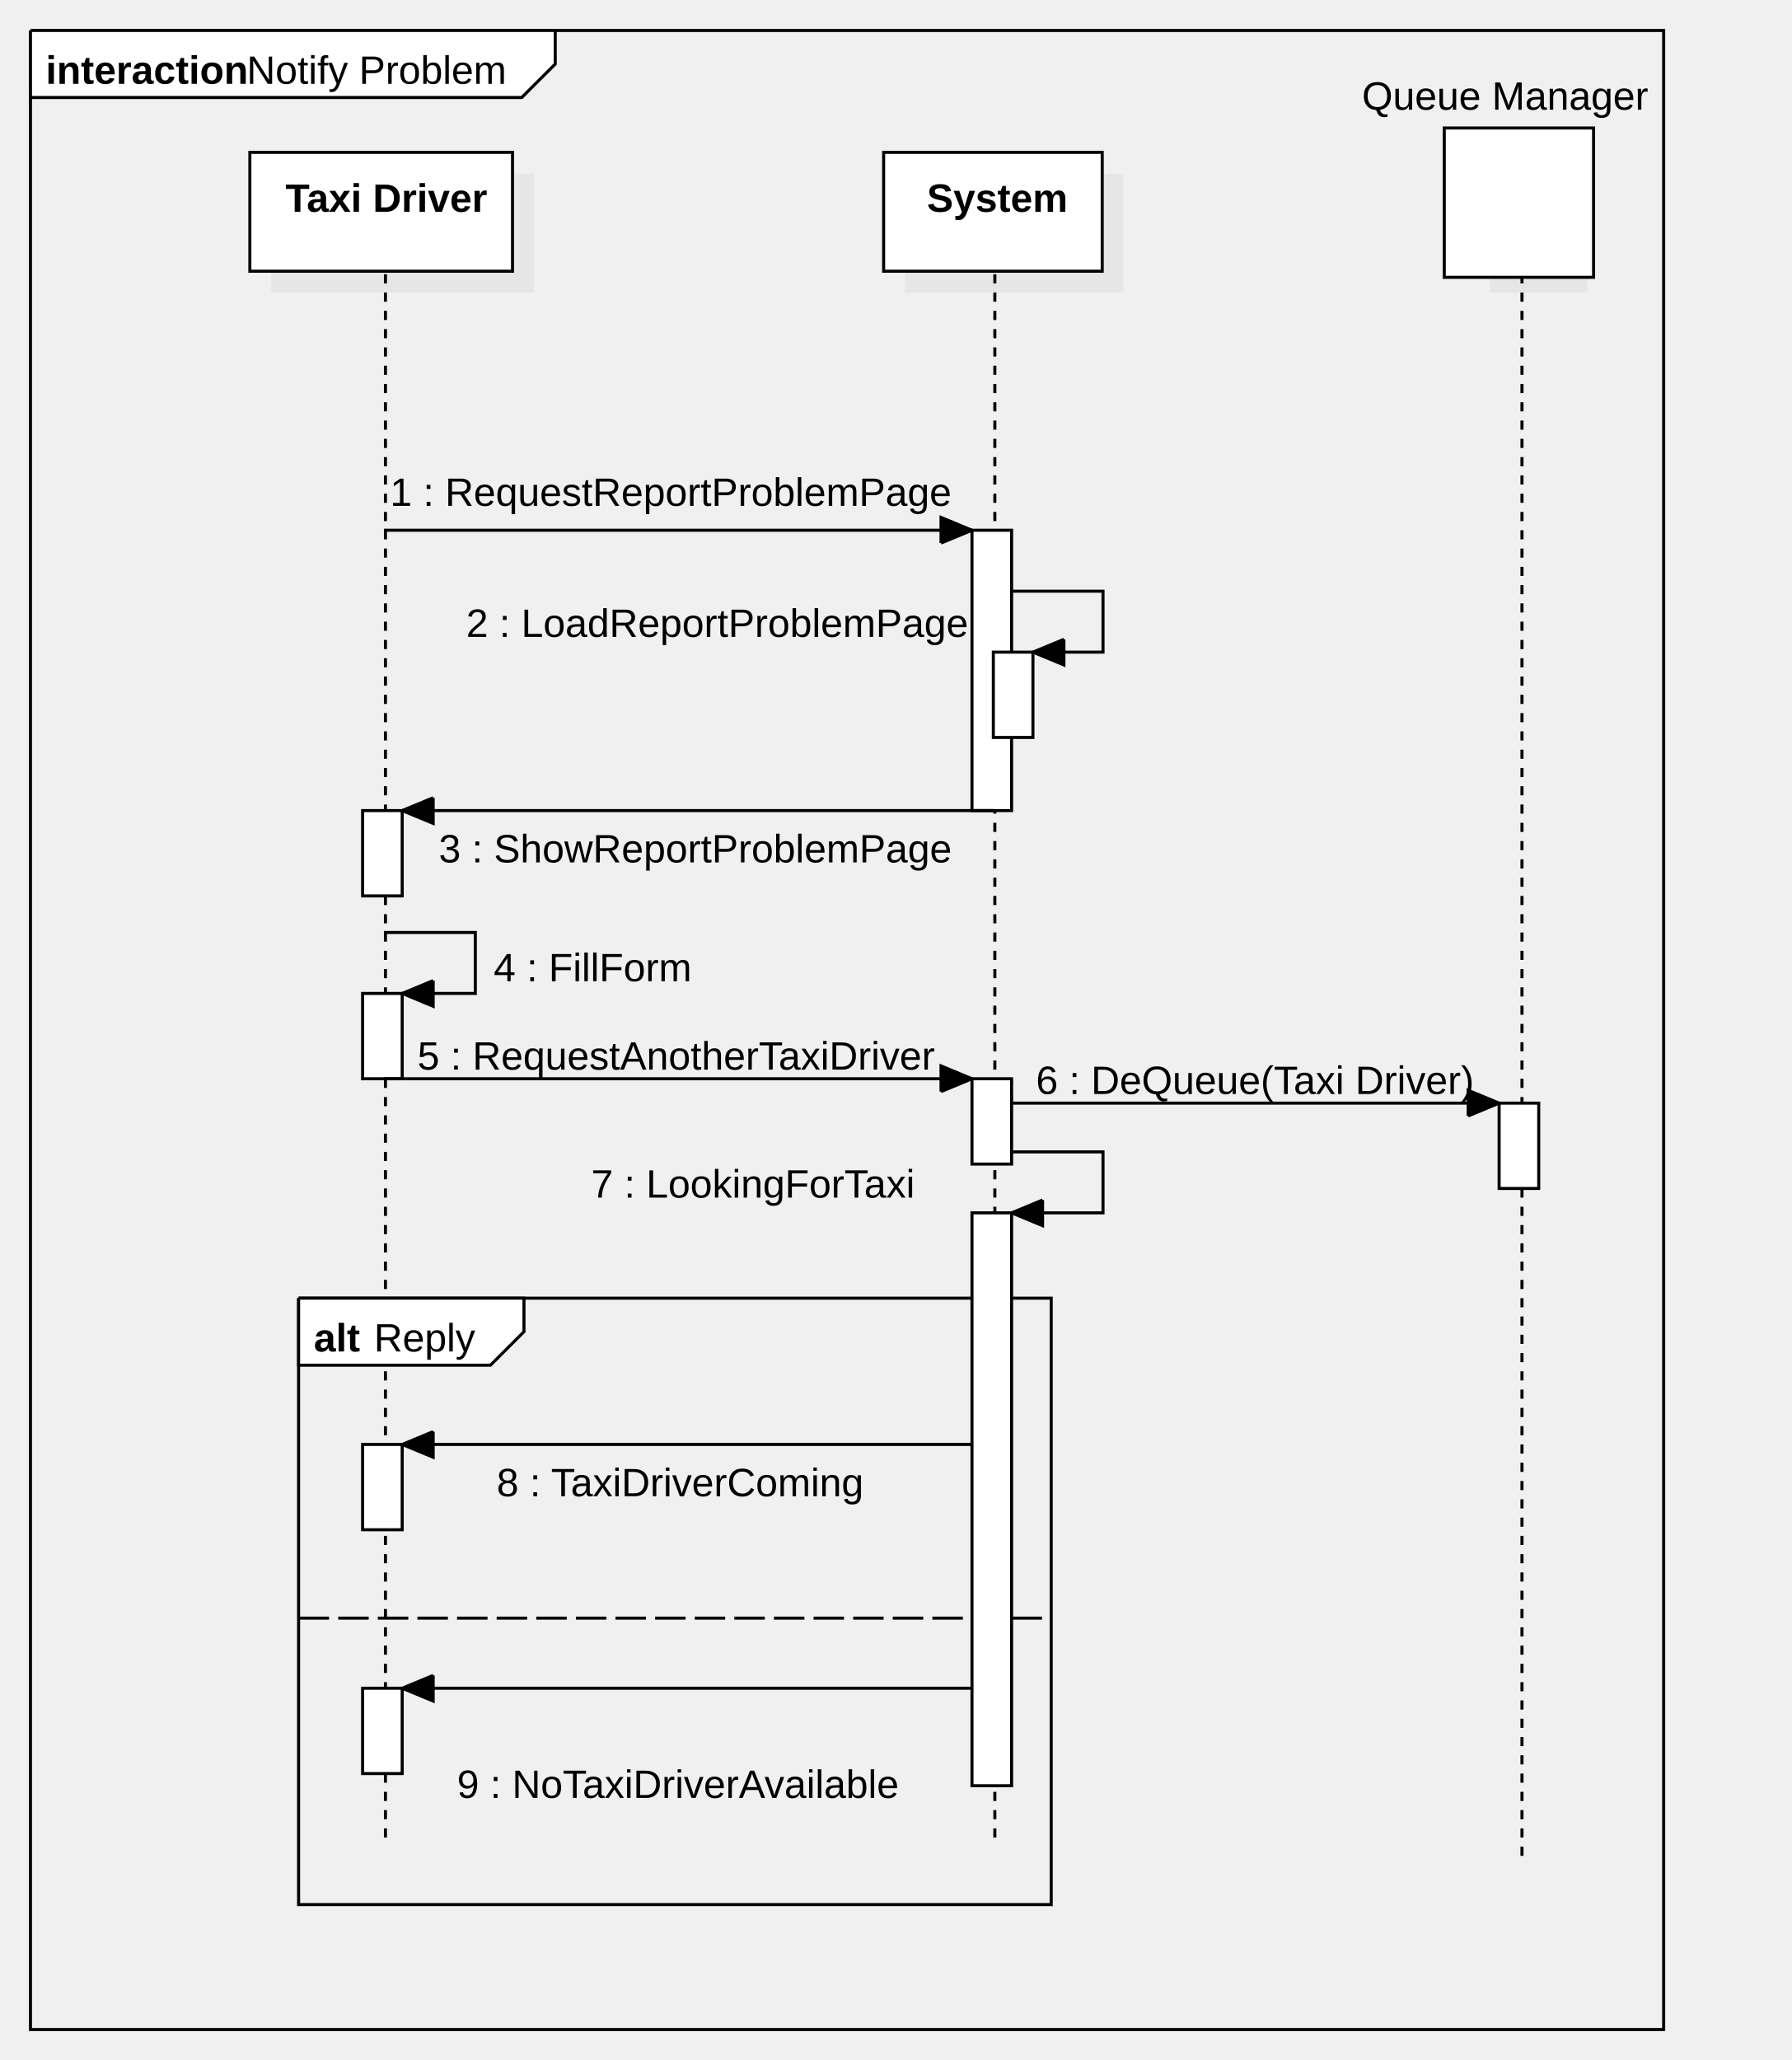
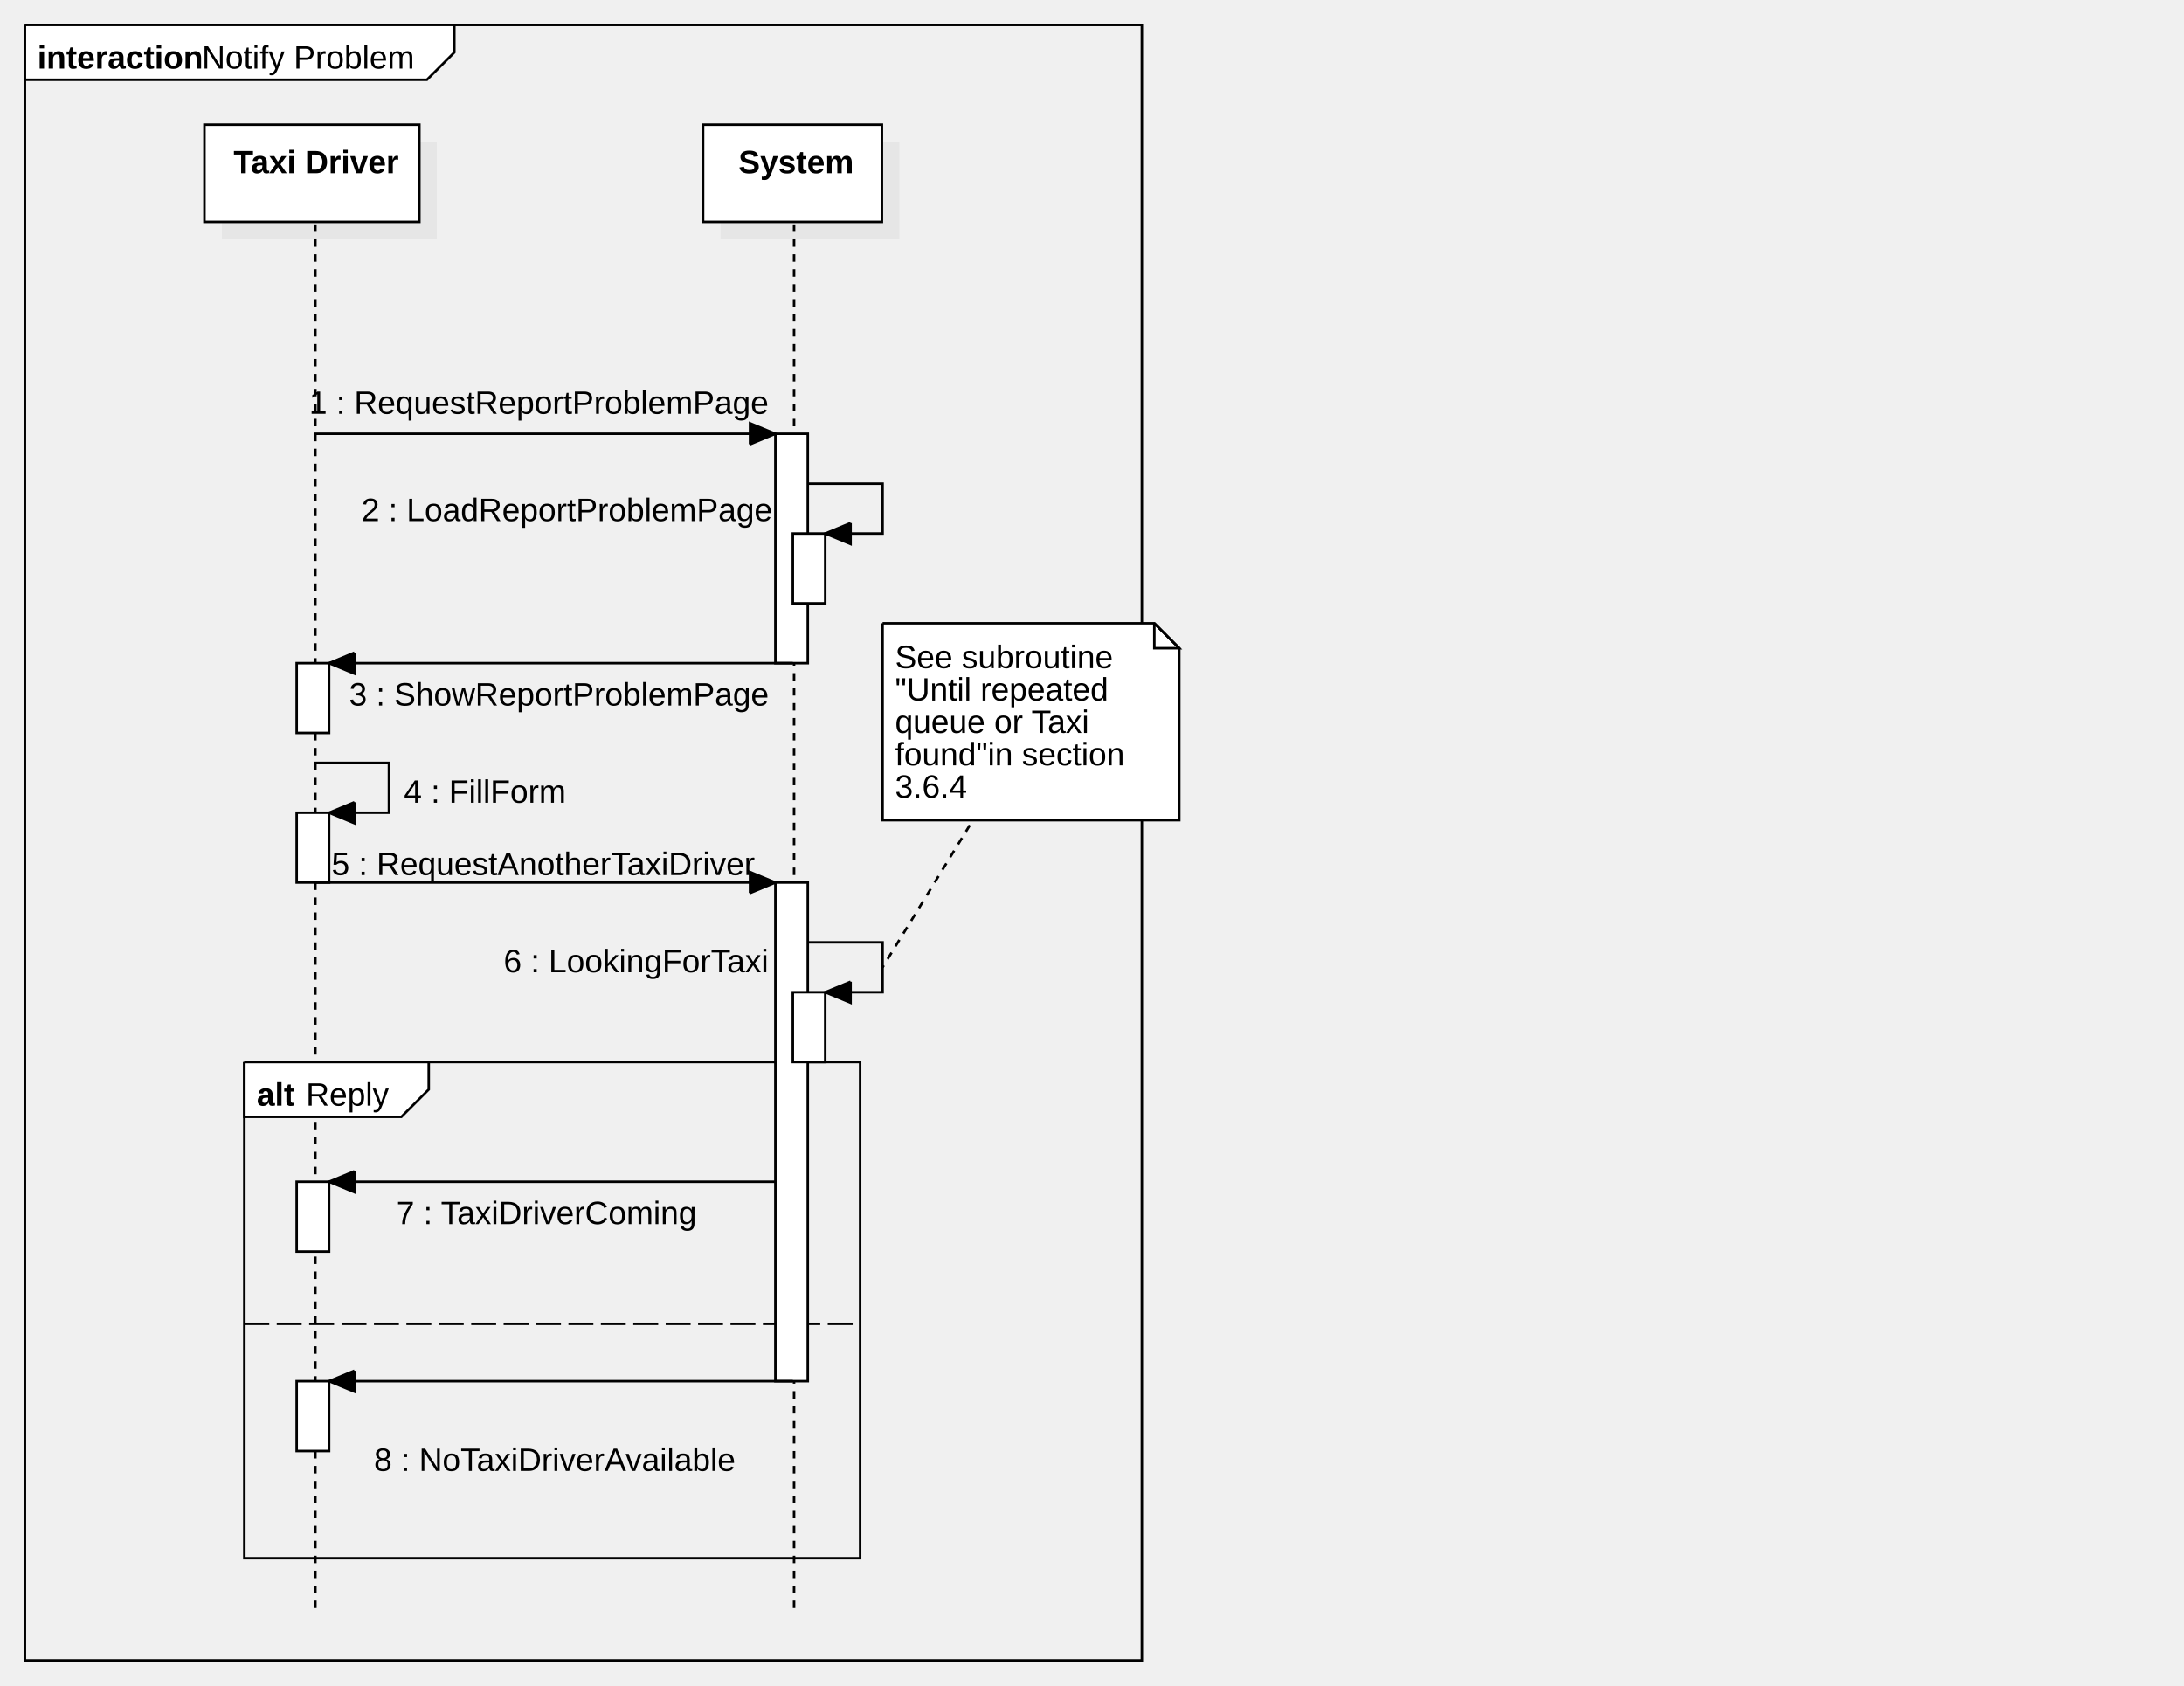
- <svg xmlns="http://www.w3.org/2000/svg" version="1.1" width="588" height="676">
+ <svg xmlns="http://www.w3.org/2000/svg" version="1.1" width="876" height="676">
  <defs />
  <g>
    <g transform="translate(10,10) scale(1,1)">
-       <path fill="none" stroke="#000000" d="M 0 0 L 536 0 L 536 656 L 0 656 L 0 0" stroke-miterlimit="10" />
+       <path fill="none" stroke="#000000" d="M 0 0 L 448 0 L 448 656 L 0 656 L 0 0" stroke-miterlimit="10" />
    </g>
    <g transform="translate(10,10) scale(1,1)">
      <path fill="#ffffff" stroke="none" d="M 0 0 L 0 22 L 161.228 22 L 172.228 11 L 172.228 0 L 0 0" />
    </g>
    <g transform="translate(10,10) scale(1,1)">
      <path fill="none" stroke="#000000" d="M 0 0 L 0 22 L 161.228 22 L 172.228 11 L 172.228 0 L 0 0 L 0 0" stroke-miterlimit="10" />
    </g>
    <g transform="translate(10,10) scale(1,1)">
      <g>
        <path fill="none" stroke="none" />
        <text fill="#000000" stroke="none" font-family="Arial" font-size="13px" font-style="normal" font-weight="normal" text-decoration="none" x="70.979" y="17.5">Notify Problem</text>
      </g>
    </g>
    <g transform="translate(10,10) scale(1,1)">
      <g>
        <path fill="none" stroke="none" />
        <text fill="#000000" stroke="none" font-family="Arial" font-size="13px" font-style="normal" font-weight="bold" text-decoration="none" x="5" y="17.5">interaction</text>
      </g>
    </g>
    <g transform="translate(10,10) scale(1,1)">
      <rect fill="#C0C0C0" stroke="none" x="79" y="47" width="86.203" height="39" opacity="0.2" />
    </g>
    <g transform="translate(10,10) scale(1,1)">
      <rect fill="#ffffff" stroke="none" x="72" y="40" width="86.203" height="39" />
    </g>
    <g transform="translate(10,10) scale(1,1)">
      <path fill="none" stroke="#000000" d="M 72 40 L 158.203 40 L 158.203 79 L 72 79 L 72 40 Z Z" stroke-miterlimit="10" />
    </g>
    <g transform="translate(10,10) scale(1,1)">
      <g>
        <path fill="none" stroke="none" />
        <text fill="#000000" stroke="none" font-family="Arial" font-size="13px" font-style="normal" font-weight="bold" text-decoration="none" x="83.684" y="59.5">Taxi Driver</text>
      </g>
    </g>
    <g transform="translate(10,10) scale(1,1)">
-       <path fill="none" stroke="#000000" d="M 116.5 80 L 116.5 593" stroke-miterlimit="10" stroke-dasharray="3" />
-     </g>
-     <g transform="translate(10,10) scale(1,1)">
-       <rect fill="#C0C0C0" stroke="none" x="287" y="47" width="71.736" height="39" opacity="0.2" />
-     </g>
-     <g transform="translate(10,10) scale(1,1)">
-       <rect fill="#ffffff" stroke="none" x="280" y="40" width="71.736" height="39" />
-     </g>
-     <g transform="translate(10,10) scale(1,1)">
-       <path fill="none" stroke="#000000" d="M 280 40 L 351.736 40 L 351.736 79 L 280 79 L 280 40 Z Z" stroke-miterlimit="10" />
-     </g>
-     <g transform="translate(10,10) scale(1,1)">
-       <g>
-         <path fill="none" stroke="none" />
-         <text fill="#000000" stroke="none" font-family="Arial" font-size="13px" font-style="normal" font-weight="bold" text-decoration="none" x="294.197" y="59.5">System</text>
-       </g>
-     </g>
-     <g transform="translate(10,10) scale(1,1)">
-       <path fill="none" stroke="#000000" d="M 316.5 80 L 316.5 593" stroke-miterlimit="10" stroke-dasharray="3" />
+       <path fill="none" stroke="#000000" d="M 116.5 80 L 116.5 637" stroke-miterlimit="10" stroke-dasharray="3" />
+     </g>
+     <g transform="translate(10,10) scale(1,1)">
+       <rect fill="#C0C0C0" stroke="none" x="279" y="47" width="71.736" height="39" opacity="0.2" />
+     </g>
+     <g transform="translate(10,10) scale(1,1)">
+       <rect fill="#ffffff" stroke="none" x="272" y="40" width="71.736" height="39" />
+     </g>
+     <g transform="translate(10,10) scale(1,1)">
+       <path fill="none" stroke="#000000" d="M 272 40 L 343.736 40 L 343.736 79 L 272 79 L 272 40 Z Z" stroke-miterlimit="10" />
+     </g>
+     <g transform="translate(10,10) scale(1,1)">
+       <g>
+         <path fill="none" stroke="none" />
+         <text fill="#000000" stroke="none" font-family="Arial" font-size="13px" font-style="normal" font-weight="bold" text-decoration="none" x="286.197" y="59.5">System</text>
+       </g>
+     </g>
+     <g transform="translate(10,10) scale(1,1)">
+       <path fill="none" stroke="#000000" d="M 308.5 80 L 308.5 637" stroke-miterlimit="10" stroke-dasharray="3" />
    </g>
    <g transform="translate(10,10) scale(1,1)">
      <path fill="none" stroke="#000000" d="M 88 416 L 335 416 L 335 615 L 88 615 L 88 416" stroke-miterlimit="10" />
    </g>
    <g transform="translate(10,10) scale(1,1)">
      <path fill="#ffffff" stroke="none" d="M 88 416 L 88 438 L 150.966 438 L 161.966 427 L 161.966 416 L 88 416" />
    </g>
    <g transform="translate(10,10) scale(1,1)">
      <path fill="none" stroke="#000000" d="M 88 416 L 88 438 L 150.966 438 L 161.966 427 L 161.966 416 L 88 416 L 88 416" stroke-miterlimit="10" />
    </g>
    <g transform="translate(10,10) scale(1,1)">
      <g>
        <path fill="none" stroke="none" />
        <text fill="#000000" stroke="none" font-family="Arial" font-size="13px" font-style="normal" font-weight="normal" text-decoration="none" x="112.73" y="433.5">Reply</text>
      </g>
    </g>
    <g transform="translate(10,10) scale(1,1)">
      <g>
        <path fill="none" stroke="none" />
        <text fill="#000000" stroke="none" font-family="Arial" font-size="13px" font-style="normal" font-weight="bold" text-decoration="none" x="93" y="433.5">alt</text>
      </g>
    </g>
    <g transform="translate(10,10) scale(1,1)">
      <path fill="none" stroke="#000000" d="M 88 521 L 335 521" stroke-miterlimit="10" stroke-dasharray="10,3" />
    </g>
    <g transform="translate(10,10) scale(1,1)">
-       <rect fill="#C0C0C0" stroke="none" x="479" y="47" width="32" height="39" opacity="0.2" />
-     </g>
-     <g transform="translate(10,10) scale(1,1)">
-       <rect fill="#ffffff" stroke="none" x="472" y="40" width="32" height="39" />
-     </g>
-     <g transform="translate(10,10) scale(1,1)">
-       <path fill="none" stroke="#000000" d="M 472 40 L 504 40 L 504 79 L 472 79 L 472 40 Z Z" stroke-miterlimit="10" />
-     </g>
-     <g transform="translate(10,10) scale(1,1)">
-       <g>
-         <path fill="none" stroke="none" />
-         <text fill="#000000" stroke="none" font-family="Arial" font-size="13px" font-style="normal" font-weight="bold" text-decoration="none" x="484.385" y="59.5">a</text>
-       </g>
-     </g>
-     <g transform="translate(10,10) scale(1,1)">
-       <path fill="none" stroke="#000000" d="M 489.5 80 L 489.5 600" stroke-miterlimit="10" stroke-dasharray="3" />
-     </g>
-     <g transform="translate(10,10) scale(1,1)">
-       <rect fill="#ffffff" stroke="none" x="464" y="32" width="49" height="49" />
-     </g>
-     <g transform="translate(10,10) scale(1,1)">
-       <path fill="none" stroke="#000000" d="M 464 32 L 513 32 L 513 81 L 464 81 L 464 32 Z Z" stroke-miterlimit="10" />
-     </g>
-     <g transform="translate(10,10) scale(1,1)">
-       <g>
-         <path fill="none" stroke="none" />
-         <text fill="#000000" stroke="none" font-family="Arial" font-size="13px" font-style="normal" font-weight="normal" text-decoration="none" x="437" y="26">Queue Manager</text>
-       </g>
-     </g>
-     <g transform="translate(10,10) scale(1,1)">
-       <path fill="none" stroke="#000000" d="M 116 164 L 309 164" stroke-miterlimit="10" />
-     </g>
-     <g transform="translate(10,10) scale(1,1)">
-       <path fill="#000000" stroke="none" d="M 298.837 168.21 L 309 164 L 298.837 159.79" />
-     </g>
-     <g transform="translate(10,10) scale(1,1)">
-       <path fill="none" stroke="#000000" d="M 298.837 168.21 L 309 164 L 298.837 159.79 L 298.837 168.21" stroke-miterlimit="10" />
-     </g>
-     <g transform="translate(10,10) scale(1,1)">
-       <g>
-         <path fill="none" stroke="none" />
-         <text fill="#000000" stroke="none" font-family="Arial" font-size="13px" font-style="normal" font-weight="normal" text-decoration="none" x="118" y="156">1 : RequestReportProblemPage</text>
-       </g>
-     </g>
-     <g transform="translate(10,10) scale(1,1)">
-       <rect fill="#ffffff" stroke="none" x="309" y="164" width="13" height="92" />
-     </g>
-     <g transform="translate(10,10) scale(1,1)">
-       <path fill="none" stroke="#000000" d="M 309 164 L 322 164 L 322 256 L 309 256 L 309 164 Z Z" stroke-miterlimit="10" />
-     </g>
-     <g transform="translate(10,10) scale(1,1)">
-       <path fill="none" stroke="#000000" d="M 322 184 L 352 184 L 352 204 L 329 204" stroke-miterlimit="10" />
-     </g>
-     <g transform="translate(10,10) scale(1,1)">
-       <path fill="#000000" stroke="none" d="M 339.163 199.79 L 329 204 L 339.163 208.21" />
-     </g>
-     <g transform="translate(10,10) scale(1,1)">
-       <path fill="none" stroke="#000000" d="M 339.163 199.79 L 329 204 L 339.163 208.21 L 339.163 199.79" stroke-miterlimit="10" />
-     </g>
-     <g transform="translate(10,10) scale(1,1)">
-       <g>
-         <path fill="none" stroke="none" />
-         <text fill="#000000" stroke="none" font-family="Arial" font-size="13px" font-style="normal" font-weight="normal" text-decoration="none" x="143" y="199">2 : LoadReportProblemPage</text>
-       </g>
-     </g>
-     <g transform="translate(10,10) scale(1,1)">
-       <rect fill="#ffffff" stroke="none" x="316" y="204" width="13" height="28" />
-     </g>
-     <g transform="translate(10,10) scale(1,1)">
-       <path fill="none" stroke="#000000" d="M 316 204 L 329 204 L 329 232 L 316 232 L 316 204 Z Z" stroke-miterlimit="10" />
-     </g>
-     <g transform="translate(10,10) scale(1,1)">
-       <path fill="none" stroke="#000000" d="M 316 256 L 122 256" stroke-miterlimit="10" />
+       <path fill="#ffffff" stroke="none" d="M 344 240 L 453 240 L 463 250 L 463 319 L 344 319 L 344 240" />
+     </g>
+     <g transform="translate(10,10) scale(1,1)">
+       <path fill="none" stroke="#000000" d="M 344 240 L 453 240 L 463 250 L 463 319 L 344 319 L 344 240 L 344 240" stroke-miterlimit="10" />
+     </g>
+     <g transform="translate(10,10) scale(1,1)">
+       <path fill="none" stroke="#000000" d="M 453 240 L 453 250 L 463 250 L 453 240" stroke-miterlimit="10" />
+     </g>
+     <g transform="translate(10,10) scale(1,1)">
+       <g>
+         <path fill="none" stroke="none" />
+         <text fill="#000000" stroke="none" font-family="Arial" font-size="13px" font-style="normal" font-weight="normal" text-decoration="none" x="349" y="258">See subroutine</text>
+         <text fill="#000000" stroke="none" font-family="Arial" font-size="13px" font-style="normal" font-weight="normal" text-decoration="none" x="349" y="271">"Until repeated</text>
+         <text fill="#000000" stroke="none" font-family="Arial" font-size="13px" font-style="normal" font-weight="normal" text-decoration="none" x="349" y="284">queue or Taxi</text>
+         <text fill="#000000" stroke="none" font-family="Arial" font-size="13px" font-style="normal" font-weight="normal" text-decoration="none" x="349" y="297">found"in section </text>
+         <text fill="#000000" stroke="none" font-family="Arial" font-size="13px" font-style="normal" font-weight="normal" text-decoration="none" x="349" y="310">3.6.4  </text>
+       </g>
+     </g>
+     <g transform="translate(10,10) scale(1,1)">
+       <path fill="none" stroke="#000000" d="M 379 321 L 344 378" stroke-miterlimit="10" stroke-dasharray="3" />
+     </g>
+     <g transform="translate(10,10) scale(1,1)">
+       <path fill="none" stroke="#000000" d="M 116 164 L 301 164" stroke-miterlimit="10" />
+     </g>
+     <g transform="translate(10,10) scale(1,1)">
+       <path fill="#000000" stroke="none" d="M 290.837 168.21 L 301 164 L 290.837 159.79" />
+     </g>
+     <g transform="translate(10,10) scale(1,1)">
+       <path fill="none" stroke="#000000" d="M 290.837 168.21 L 301 164 L 290.837 159.79 L 290.837 168.21" stroke-miterlimit="10" />
+     </g>
+     <g transform="translate(10,10) scale(1,1)">
+       <g>
+         <path fill="none" stroke="none" />
+         <text fill="#000000" stroke="none" font-family="Arial" font-size="13px" font-style="normal" font-weight="normal" text-decoration="none" x="114" y="156">1 : RequestReportProblemPage</text>
+       </g>
+     </g>
+     <g transform="translate(10,10) scale(1,1)">
+       <rect fill="#ffffff" stroke="none" x="301" y="164" width="13" height="92" />
+     </g>
+     <g transform="translate(10,10) scale(1,1)">
+       <path fill="none" stroke="#000000" d="M 301 164 L 314 164 L 314 256 L 301 256 L 301 164 Z Z" stroke-miterlimit="10" />
+     </g>
+     <g transform="translate(10,10) scale(1,1)">
+       <path fill="none" stroke="#000000" d="M 314 184 L 344 184 L 344 204 L 321 204" stroke-miterlimit="10" />
+     </g>
+     <g transform="translate(10,10) scale(1,1)">
+       <path fill="#000000" stroke="none" d="M 331.163 199.79 L 321 204 L 331.163 208.21" />
+     </g>
+     <g transform="translate(10,10) scale(1,1)">
+       <path fill="none" stroke="#000000" d="M 331.163 199.79 L 321 204 L 331.163 208.21 L 331.163 199.79" stroke-miterlimit="10" />
+     </g>
+     <g transform="translate(10,10) scale(1,1)">
+       <g>
+         <path fill="none" stroke="none" />
+         <text fill="#000000" stroke="none" font-family="Arial" font-size="13px" font-style="normal" font-weight="normal" text-decoration="none" x="135" y="199">2 : LoadReportProblemPage</text>
+       </g>
+     </g>
+     <g transform="translate(10,10) scale(1,1)">
+       <rect fill="#ffffff" stroke="none" x="308" y="204" width="13" height="28" />
+     </g>
+     <g transform="translate(10,10) scale(1,1)">
+       <path fill="none" stroke="#000000" d="M 308 204 L 321 204 L 321 232 L 308 232 L 308 204 Z Z" stroke-miterlimit="10" />
+     </g>
+     <g transform="translate(10,10) scale(1,1)">
+       <path fill="none" stroke="#000000" d="M 308 256 L 122 256" stroke-miterlimit="10" />
    </g>
    <g transform="translate(10,10) scale(1,1)">
      <path fill="#000000" stroke="none" d="M 132.163 251.79 L 122 256 L 132.163 260.21" />
    </g>
    <g transform="translate(10,10) scale(1,1)">
      <path fill="none" stroke="#000000" d="M 132.163 251.79 L 122 256 L 132.163 260.21 L 132.163 251.79" stroke-miterlimit="10" />
    </g>
    <g transform="translate(10,10) scale(1,1)">
      <g>
        <path fill="none" stroke="none" />
-         <text fill="#000000" stroke="none" font-family="Arial" font-size="13px" font-style="normal" font-weight="normal" text-decoration="none" x="134" y="273">3 : ShowReportProblemPage</text>
+         <text fill="#000000" stroke="none" font-family="Arial" font-size="13px" font-style="normal" font-weight="normal" text-decoration="none" x="130" y="273">3 : ShowReportProblemPage</text>
      </g>
    </g>
    <g transform="translate(10,10) scale(1,1)">
      <rect fill="#ffffff" stroke="none" x="109" y="256" width="13" height="28" />
    </g>
    <g transform="translate(10,10) scale(1,1)">
      <path fill="none" stroke="#000000" d="M 109 256 L 122 256 L 122 284 L 109 284 L 109 256 Z Z" stroke-miterlimit="10" />
    </g>
    <g transform="translate(10,10) scale(1,1)">
      <path fill="none" stroke="#000000" d="M 116 296 L 146 296 L 146 316 L 122 316" stroke-miterlimit="10" />
    </g>
    <g transform="translate(10,10) scale(1,1)">
      <path fill="#000000" stroke="none" d="M 132.163 311.79 L 122 316 L 132.163 320.21" />
    </g>
    <g transform="translate(10,10) scale(1,1)">
      <path fill="none" stroke="#000000" d="M 132.163 311.79 L 122 316 L 132.163 320.21 L 132.163 311.79" stroke-miterlimit="10" />
    </g>
    <g transform="translate(10,10) scale(1,1)">
      <g>
        <path fill="none" stroke="none" />
        <text fill="#000000" stroke="none" font-family="Arial" font-size="13px" font-style="normal" font-weight="normal" text-decoration="none" x="152" y="312">4 : FillForm</text>
      </g>
    </g>
    <g transform="translate(10,10) scale(1,1)">
      <rect fill="#ffffff" stroke="none" x="109" y="316" width="13" height="28" />
    </g>
    <g transform="translate(10,10) scale(1,1)">
      <path fill="none" stroke="#000000" d="M 109 316 L 122 316 L 122 344 L 109 344 L 109 316 Z Z" stroke-miterlimit="10" />
    </g>
    <g transform="translate(10,10) scale(1,1)">
-       <path fill="none" stroke="#000000" d="M 116 344 L 309 344" stroke-miterlimit="10" />
-     </g>
-     <g transform="translate(10,10) scale(1,1)">
-       <path fill="#000000" stroke="none" d="M 298.837 348.21 L 309 344 L 298.837 339.79" />
-     </g>
-     <g transform="translate(10,10) scale(1,1)">
-       <path fill="none" stroke="#000000" d="M 298.837 348.21 L 309 344 L 298.837 339.79 L 298.837 348.21" stroke-miterlimit="10" />
-     </g>
-     <g transform="translate(10,10) scale(1,1)">
-       <g>
-         <path fill="none" stroke="none" />
-         <text fill="#000000" stroke="none" font-family="Arial" font-size="13px" font-style="normal" font-weight="normal" text-decoration="none" x="127" y="341">5 : RequestAnotherTaxiDriver</text>
-       </g>
-     </g>
-     <g transform="translate(10,10) scale(1,1)">
-       <rect fill="#ffffff" stroke="none" x="309" y="344" width="13" height="28" />
-     </g>
-     <g transform="translate(10,10) scale(1,1)">
-       <path fill="none" stroke="#000000" d="M 309 344 L 322 344 L 322 372 L 309 372 L 309 344 Z Z" stroke-miterlimit="10" />
-     </g>
-     <g transform="translate(10,10) scale(1,1)">
-       <path fill="none" stroke="#000000" d="M 322 352 L 482 352" stroke-miterlimit="10" />
-     </g>
-     <g transform="translate(10,10) scale(1,1)">
-       <path fill="#000000" stroke="none" d="M 471.837 356.21 L 482 352 L 471.837 347.79" />
-     </g>
-     <g transform="translate(10,10) scale(1,1)">
-       <path fill="none" stroke="#000000" d="M 471.837 356.21 L 482 352 L 471.837 347.79 L 471.837 356.21" stroke-miterlimit="10" />
-     </g>
-     <g transform="translate(10,10) scale(1,1)">
-       <g>
-         <path fill="none" stroke="none" />
-         <text fill="#000000" stroke="none" font-family="Arial" font-size="13px" font-style="normal" font-weight="normal" text-decoration="none" x="330" y="349">6 : DeQueue(Taxi Driver)</text>
-       </g>
-     </g>
-     <g transform="translate(10,10) scale(1,1)">
-       <rect fill="#ffffff" stroke="none" x="482" y="352" width="13" height="28" />
-     </g>
-     <g transform="translate(10,10) scale(1,1)">
-       <path fill="none" stroke="#000000" d="M 482 352 L 495 352 L 495 380 L 482 380 L 482 352 Z Z" stroke-miterlimit="10" />
-     </g>
-     <g transform="translate(10,10) scale(1,1)">
-       <path fill="none" stroke="#000000" d="M 322 368 L 352 368 L 352 388 L 322 388" stroke-miterlimit="10" />
-     </g>
-     <g transform="translate(10,10) scale(1,1)">
-       <path fill="#000000" stroke="none" d="M 332.163 383.79 L 322 388 L 332.163 392.21" />
-     </g>
-     <g transform="translate(10,10) scale(1,1)">
-       <path fill="none" stroke="#000000" d="M 332.163 383.79 L 322 388 L 332.163 392.21 L 332.163 383.79" stroke-miterlimit="10" />
-     </g>
-     <g transform="translate(10,10) scale(1,1)">
-       <g>
-         <path fill="none" stroke="none" />
-         <text fill="#000000" stroke="none" font-family="Arial" font-size="13px" font-style="normal" font-weight="normal" text-decoration="none" x="184" y="383">7 : LookingForTaxi</text>
-       </g>
-     </g>
-     <g transform="translate(10,10) scale(1,1)">
-       <rect fill="#ffffff" stroke="none" x="309" y="388" width="13" height="188" />
-     </g>
-     <g transform="translate(10,10) scale(1,1)">
-       <path fill="none" stroke="#000000" d="M 309 388 L 322 388 L 322 576 L 309 576 L 309 388 Z Z" stroke-miterlimit="10" />
-     </g>
-     <g transform="translate(10,10) scale(1,1)">
-       <path fill="none" stroke="#000000" d="M 309 464 L 122 464" stroke-miterlimit="10" />
+       <path fill="none" stroke="#000000" d="M 116 344 L 301 344" stroke-miterlimit="10" />
+     </g>
+     <g transform="translate(10,10) scale(1,1)">
+       <path fill="#000000" stroke="none" d="M 290.837 348.21 L 301 344 L 290.837 339.79" />
+     </g>
+     <g transform="translate(10,10) scale(1,1)">
+       <path fill="none" stroke="#000000" d="M 290.837 348.21 L 301 344 L 290.837 339.79 L 290.837 348.21" stroke-miterlimit="10" />
+     </g>
+     <g transform="translate(10,10) scale(1,1)">
+       <g>
+         <path fill="none" stroke="none" />
+         <text fill="#000000" stroke="none" font-family="Arial" font-size="13px" font-style="normal" font-weight="normal" text-decoration="none" x="123" y="341">5 : RequestAnotherTaxiDriver</text>
+       </g>
+     </g>
+     <g transform="translate(10,10) scale(1,1)">
+       <rect fill="#ffffff" stroke="none" x="301" y="344" width="13" height="200" />
+     </g>
+     <g transform="translate(10,10) scale(1,1)">
+       <path fill="none" stroke="#000000" d="M 301 344 L 314 344 L 314 544 L 301 544 L 301 344 Z Z" stroke-miterlimit="10" />
+     </g>
+     <g transform="translate(10,10) scale(1,1)">
+       <path fill="none" stroke="#000000" d="M 314 368 L 344 368 L 344 388 L 321 388" stroke-miterlimit="10" />
+     </g>
+     <g transform="translate(10,10) scale(1,1)">
+       <path fill="#000000" stroke="none" d="M 331.163 383.79 L 321 388 L 331.163 392.21" />
+     </g>
+     <g transform="translate(10,10) scale(1,1)">
+       <path fill="none" stroke="#000000" d="M 331.163 383.79 L 321 388 L 331.163 392.21 L 331.163 383.79" stroke-miterlimit="10" />
+     </g>
+     <g transform="translate(10,10) scale(1,1)">
+       <g>
+         <path fill="none" stroke="none" />
+         <text fill="#000000" stroke="none" font-family="Arial" font-size="13px" font-style="normal" font-weight="normal" text-decoration="none" x="192" y="380">6 : LookingForTaxi</text>
+       </g>
+     </g>
+     <g transform="translate(10,10) scale(1,1)">
+       <rect fill="#ffffff" stroke="none" x="308" y="388" width="13" height="28" />
+     </g>
+     <g transform="translate(10,10) scale(1,1)">
+       <path fill="none" stroke="#000000" d="M 308 388 L 321 388 L 321 416 L 308 416 L 308 388 Z Z" stroke-miterlimit="10" />
+     </g>
+     <g transform="translate(10,10) scale(1,1)">
+       <path fill="none" stroke="#000000" d="M 301 464 L 122 464" stroke-miterlimit="10" />
    </g>
    <g transform="translate(10,10) scale(1,1)">
      <path fill="#000000" stroke="none" d="M 132.163 459.79 L 122 464 L 132.163 468.21" />
    </g>
    <g transform="translate(10,10) scale(1,1)">
      <path fill="none" stroke="#000000" d="M 132.163 459.79 L 122 464 L 132.163 468.21 L 132.163 459.79" stroke-miterlimit="10" />
    </g>
    <g transform="translate(10,10) scale(1,1)">
      <g>
        <path fill="none" stroke="none" />
-         <text fill="#000000" stroke="none" font-family="Arial" font-size="13px" font-style="normal" font-weight="normal" text-decoration="none" x="153" y="481">8 : TaxiDriverComing</text>
+         <text fill="#000000" stroke="none" font-family="Arial" font-size="13px" font-style="normal" font-weight="normal" text-decoration="none" x="149" y="481">7 : TaxiDriverComing</text>
      </g>
    </g>
    <g transform="translate(10,10) scale(1,1)">
      <rect fill="#ffffff" stroke="none" x="109" y="464" width="13" height="28" />
    </g>
    <g transform="translate(10,10) scale(1,1)">
      <path fill="none" stroke="#000000" d="M 109 464 L 122 464 L 122 492 L 109 492 L 109 464 Z Z" stroke-miterlimit="10" />
    </g>
    <g transform="translate(10,10) scale(1,1)">
-       <path fill="none" stroke="#000000" d="M 309 544 L 122 544" stroke-miterlimit="10" />
+       <path fill="none" stroke="#000000" d="M 308 544 L 122 544" stroke-miterlimit="10" />
    </g>
    <g transform="translate(10,10) scale(1,1)">
      <path fill="#000000" stroke="none" d="M 132.163 539.79 L 122 544 L 132.163 548.21" />
    </g>
    <g transform="translate(10,10) scale(1,1)">
      <path fill="none" stroke="#000000" d="M 132.163 539.79 L 122 544 L 132.163 548.21 L 132.163 539.79" stroke-miterlimit="10" />
    </g>
    <g transform="translate(10,10) scale(1,1)">
      <g>
        <path fill="none" stroke="none" />
-         <text fill="#000000" stroke="none" font-family="Arial" font-size="13px" font-style="normal" font-weight="normal" text-decoration="none" x="140" y="580">9 : NoTaxiDriverAvailable</text>
+         <text fill="#000000" stroke="none" font-family="Arial" font-size="13px" font-style="normal" font-weight="normal" text-decoration="none" x="140" y="580">8 : NoTaxiDriverAvailable</text>
      </g>
    </g>
    <g transform="translate(10,10) scale(1,1)">
      <rect fill="#ffffff" stroke="none" x="109" y="544" width="13" height="28" />
    </g>
    <g transform="translate(10,10) scale(1,1)">
      <path fill="none" stroke="#000000" d="M 109 544 L 122 544 L 122 572 L 109 572 L 109 544 Z Z" stroke-miterlimit="10" />
    </g>
  </g>
</svg>
